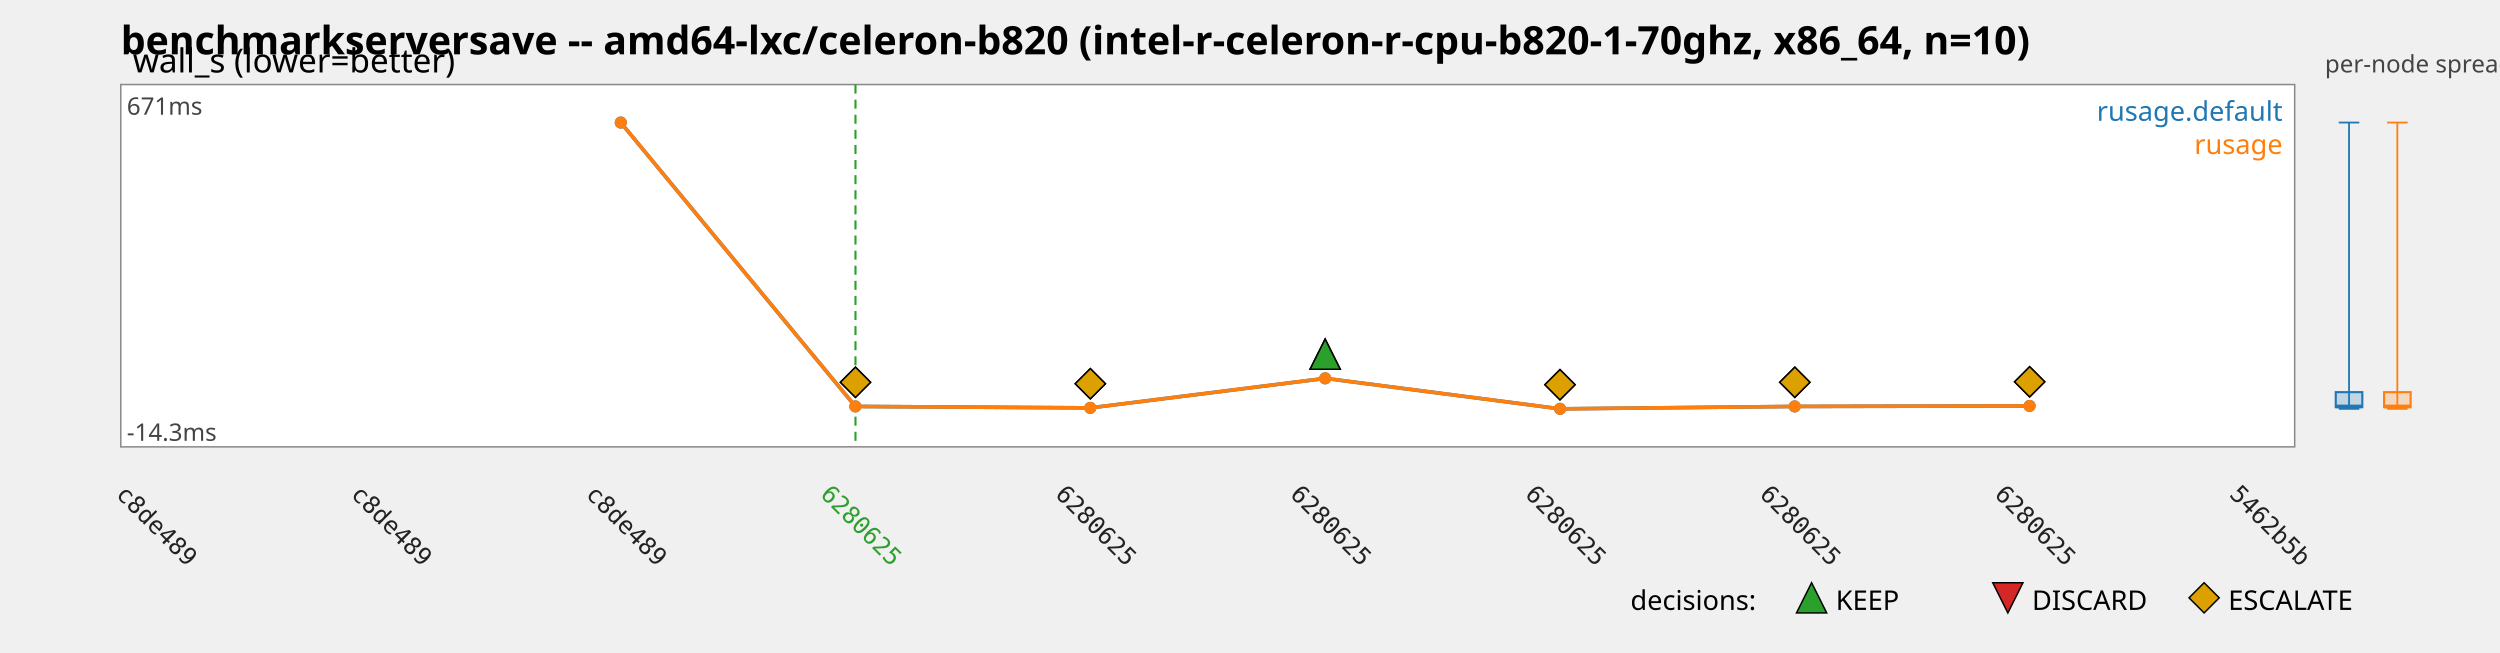
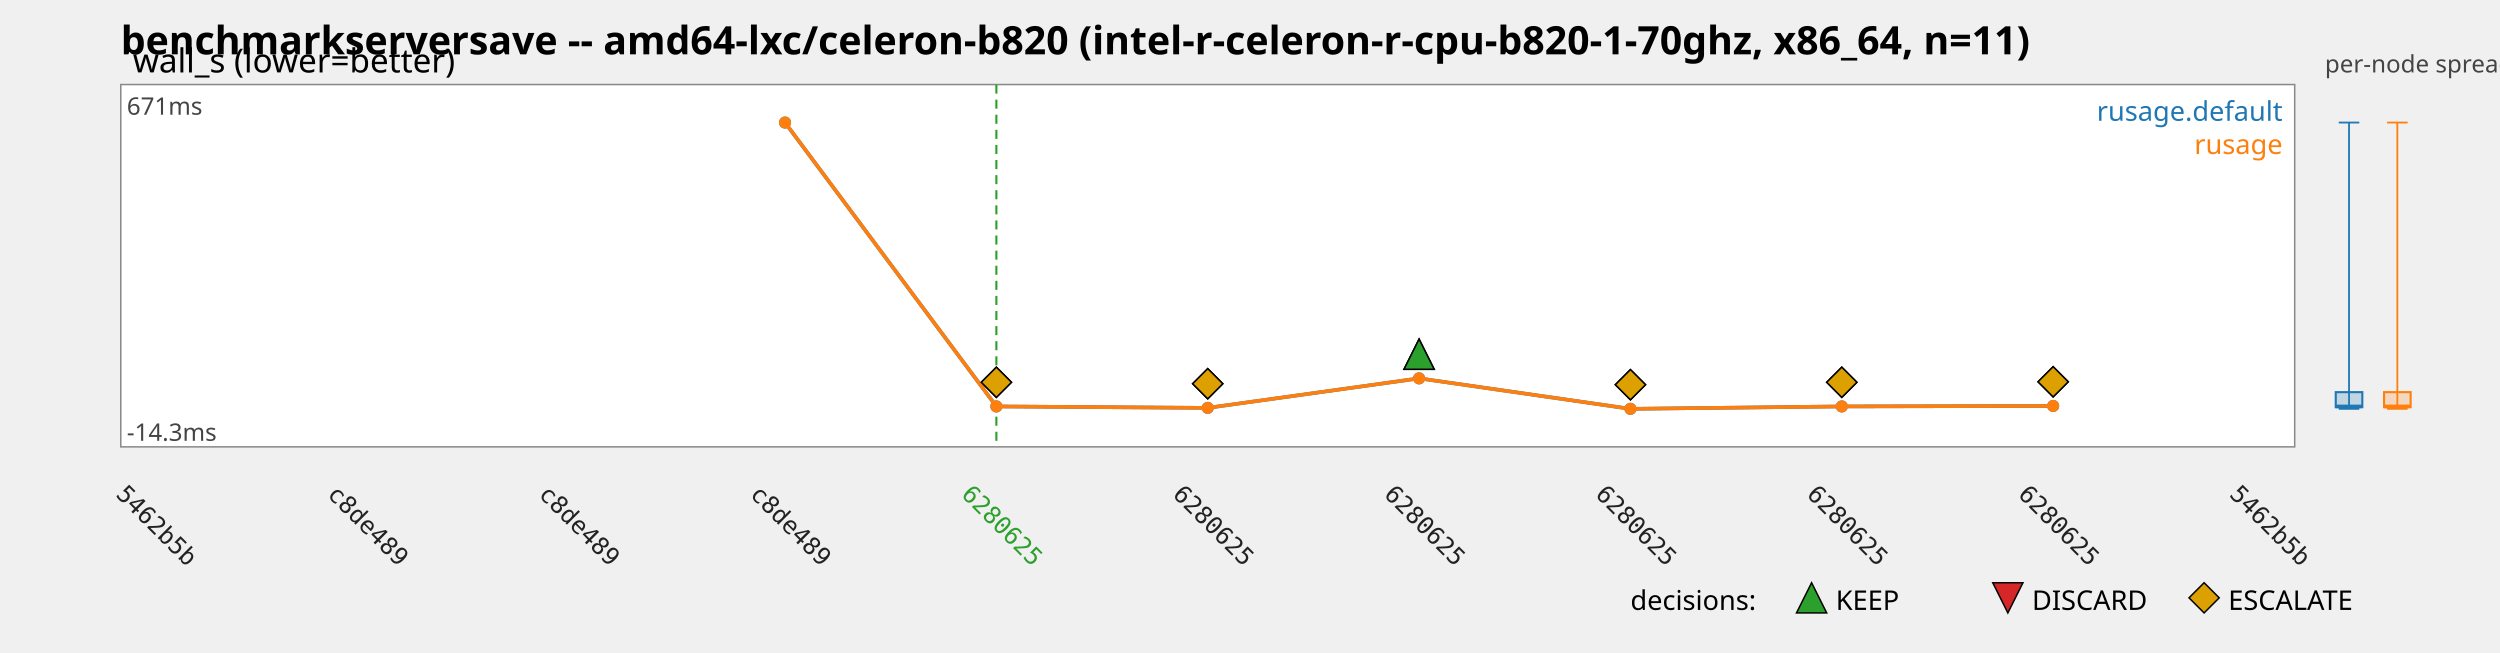
<svg xmlns="http://www.w3.org/2000/svg" version="1.1" width="828" height="216" viewBox="0 0 828 216">
-   <text x="40" y="18" font-size="13" font-family="sans-serif" font-weight="bold">benchmarkserversave -- amd64-lxc/celeron-b820 (intel-r-celeron-r-cpu-b820-1-70ghz, x86_64, n=10)</text>
+   <text x="40" y="18" font-size="13" font-family="sans-serif" font-weight="bold">benchmarkserversave -- amd64-lxc/celeron-b820 (intel-r-celeron-r-cpu-b820-1-70ghz, x86_64, n=11)</text>
  <g transform="translate(40,28)">
    <rect x="0" y="0" width="720" height="120" fill="white" stroke="#888" stroke-width="0.5" />
    <text x="4" y="-4" font-size="11" font-family="sans-serif">wall_s (lower=better)</text>
    <text x="2" y="10" font-size="8" fill="#444" font-family="sans-serif">671ms</text>
    <text x="2" y="118" font-size="8" fill="#444" font-family="sans-serif">-14.3ms</text>
-     <line x1="243.333" y1="0" x2="243.333" y2="120" stroke="#2ca02c" stroke-width="0.7" stroke-dasharray="3,2" />
-     <polyline points="165.6,12.59 243.3,106.61 321.1,107.09 398.9,97.31 476.7,107.41 554.4,106.61 632.2,106.45" fill="none" stroke="#1f77b4" stroke-width="1.2" />
-     <circle cx="165.6" cy="12.59" r="2" fill="#1f77b4" />
-     <circle cx="243.3" cy="106.61" r="2" fill="#1f77b4" />
-     <polygon points="243.333,93.612 248.333,98.612 243.333,103.612 238.333,98.612" fill="#dca100" stroke="black" stroke-width="0.5" />
-     <circle cx="321.1" cy="107.09" r="2" fill="#1f77b4" />
-     <polygon points="321.111,94.093 326.111,99.093 321.111,104.093 316.111,99.093" fill="#dca100" stroke="black" stroke-width="0.5" />
-     <circle cx="398.9" cy="97.31" r="2" fill="#1f77b4" />
-     <polygon points="398.889,84.305 393.889,94.305 403.889,94.305" fill="#2ca02c" stroke="black" stroke-width="0.5" />
-     <circle cx="476.7" cy="107.41" r="2" fill="#1f77b4" />
-     <polygon points="476.667,94.414 481.667,99.414 476.667,104.414 471.667,99.414" fill="#dca100" stroke="black" stroke-width="0.5" />
-     <circle cx="554.4" cy="106.61" r="2" fill="#1f77b4" />
-     <polygon points="554.444,93.612 559.444,98.612 554.444,103.612 549.444,98.612" fill="#dca100" stroke="black" stroke-width="0.5" />
-     <circle cx="632.2" cy="106.45" r="2" fill="#1f77b4" />
-     <polygon points="632.222,93.451 637.222,98.451 632.222,103.451 627.222,98.451" fill="#dca100" stroke="black" stroke-width="0.5" />
+     <line x1="290.0" y1="0" x2="290.0" y2="120" stroke="#2ca02c" stroke-width="0.7" stroke-dasharray="3,2" />
+     <polyline points="220.0,12.59 290.0,106.61 360.0,107.09 430.0,97.31 500.0,107.41 570.0,106.61 640.0,106.45" fill="none" stroke="#1f77b4" stroke-width="1.2" />
+     <circle cx="220.0" cy="12.59" r="2" fill="#1f77b4" />
+     <circle cx="290.0" cy="106.61" r="2" fill="#1f77b4" />
+     <polygon points="290,93.61 295,98.61 290,103.61 285,98.61" fill="#dca100" stroke="black" stroke-width="0.5" />
+     <circle cx="360.0" cy="107.09" r="2" fill="#1f77b4" />
+     <polygon points="360,94.09 365,99.09 360,104.09 355,99.09" fill="#dca100" stroke="black" stroke-width="0.5" />
+     <circle cx="430.0" cy="97.31" r="2" fill="#1f77b4" />
+     <polygon points="430,84.31 425,94.31 435,94.31" fill="#2ca02c" stroke="black" stroke-width="0.5" />
+     <circle cx="500.0" cy="107.41" r="2" fill="#1f77b4" />
+     <polygon points="500,94.41 505,99.41 500,104.41 495,99.41" fill="#dca100" stroke="black" stroke-width="0.5" />
+     <circle cx="570.0" cy="106.61" r="2" fill="#1f77b4" />
+     <polygon points="570,93.61 575,98.61 570,103.61 565,98.61" fill="#dca100" stroke="black" stroke-width="0.5" />
+     <circle cx="640.0" cy="106.45" r="2" fill="#1f77b4" />
+     <polygon points="640,93.45 645,98.45 640,103.45 635,98.45" fill="#dca100" stroke="black" stroke-width="0.5" />
    <text x="716" y="12" font-size="9" text-anchor="end" fill="#1f77b4" font-family="sans-serif">rusage.default</text>
-     <polyline points="165.6,12.59 243.3,106.61 321.1,107.09 398.9,97.31 476.7,107.41 554.4,106.61 632.2,106.45" fill="none" stroke="#ff7f0e" stroke-width="1.2" />
-     <circle cx="165.6" cy="12.59" r="2" fill="#ff7f0e" />
-     <circle cx="243.3" cy="106.61" r="2" fill="#ff7f0e" />
-     <polygon points="243.333,93.612 248.333,98.612 243.333,103.612 238.333,98.612" fill="#dca100" stroke="black" stroke-width="0.5" />
-     <circle cx="321.1" cy="107.09" r="2" fill="#ff7f0e" />
-     <polygon points="321.111,94.093 326.111,99.093 321.111,104.093 316.111,99.093" fill="#dca100" stroke="black" stroke-width="0.5" />
-     <circle cx="398.9" cy="97.31" r="2" fill="#ff7f0e" />
-     <polygon points="398.889,84.305 393.889,94.305 403.889,94.305" fill="#2ca02c" stroke="black" stroke-width="0.5" />
-     <circle cx="476.7" cy="107.41" r="2" fill="#ff7f0e" />
-     <polygon points="476.667,94.414 481.667,99.414 476.667,104.414 471.667,99.414" fill="#dca100" stroke="black" stroke-width="0.5" />
-     <circle cx="554.4" cy="106.61" r="2" fill="#ff7f0e" />
-     <polygon points="554.444,93.612 559.444,98.612 554.444,103.612 549.444,98.612" fill="#dca100" stroke="black" stroke-width="0.5" />
-     <circle cx="632.2" cy="106.45" r="2" fill="#ff7f0e" />
-     <polygon points="632.222,93.451 637.222,98.451 632.222,103.451 627.222,98.451" fill="#dca100" stroke="black" stroke-width="0.5" />
+     <polyline points="220.0,12.59 290.0,106.61 360.0,107.09 430.0,97.31 500.0,107.41 570.0,106.61 640.0,106.45" fill="none" stroke="#ff7f0e" stroke-width="1.2" />
+     <circle cx="220.0" cy="12.59" r="2" fill="#ff7f0e" />
+     <circle cx="290.0" cy="106.61" r="2" fill="#ff7f0e" />
+     <polygon points="290,93.61 295,98.61 290,103.61 285,98.61" fill="#dca100" stroke="black" stroke-width="0.5" />
+     <circle cx="360.0" cy="107.09" r="2" fill="#ff7f0e" />
+     <polygon points="360,94.09 365,99.09 360,104.09 355,99.09" fill="#dca100" stroke="black" stroke-width="0.5" />
+     <circle cx="430.0" cy="97.31" r="2" fill="#ff7f0e" />
+     <polygon points="430,84.31 425,94.31 435,94.31" fill="#2ca02c" stroke="black" stroke-width="0.5" />
+     <circle cx="500.0" cy="107.41" r="2" fill="#ff7f0e" />
+     <polygon points="500,94.41 505,99.41 500,104.41 495,99.41" fill="#dca100" stroke="black" stroke-width="0.5" />
+     <circle cx="570.0" cy="106.61" r="2" fill="#ff7f0e" />
+     <polygon points="570,93.61 575,98.61 570,103.61 565,98.61" fill="#dca100" stroke="black" stroke-width="0.5" />
+     <circle cx="640.0" cy="106.45" r="2" fill="#ff7f0e" />
+     <polygon points="640,93.45 645,98.45 640,103.45 635,98.45" fill="#dca100" stroke="black" stroke-width="0.5" />
    <text x="716" y="23" font-size="9" text-anchor="end" fill="#ff7f0e" font-family="sans-serif">rusage</text>
    <text x="730" y="-4" font-size="8" fill="#444" font-family="sans-serif">per-node spread</text>
    <line x1="738.0" y1="12.59" x2="738.0" y2="107.41" stroke="#1f77b4" stroke-width="0.6" />
    <line x1="734.6" y1="107.41" x2="741.4" y2="107.41" stroke="#1f77b4" stroke-width="0.6" />
    <line x1="734.6" y1="12.59" x2="741.4" y2="12.59" stroke="#1f77b4" stroke-width="0.6" />
    <rect x="733.6" y="101.88" width="8.8" height="4.97" fill="#1f77b4" fill-opacity="0.22" stroke="#1f77b4" stroke-width="0.7" />
    <line x1="733.6" y1="106.61" x2="742.4" y2="106.61" stroke="#1f77b4" stroke-width="1.2" />
    <line x1="754.0" y1="12.59" x2="754.0" y2="107.41" stroke="#ff7f0e" stroke-width="0.6" />
    <line x1="750.6" y1="107.41" x2="757.4" y2="107.41" stroke="#ff7f0e" stroke-width="0.6" />
    <line x1="750.6" y1="12.59" x2="757.4" y2="12.59" stroke="#ff7f0e" stroke-width="0.6" />
    <rect x="749.6" y="101.88" width="8.8" height="4.97" fill="#ff7f0e" fill-opacity="0.22" stroke="#ff7f0e" stroke-width="0.7" />
    <line x1="749.6" y1="106.61" x2="758.4" y2="106.61" stroke="#ff7f0e" stroke-width="1.2" />
  </g>
  <g transform="translate(40,166)">
-     <text x="10.0" y="10" font-size="8" fill="#222" text-anchor="middle" font-family="monospace" transform="rotate(45 10.0 10)">c8de489</text>
-     <text x="87.8" y="10" font-size="8" fill="#222" text-anchor="middle" font-family="monospace" transform="rotate(45 87.8 10)">c8de489</text>
-     <text x="165.6" y="10" font-size="8" fill="#222" text-anchor="middle" font-family="monospace" transform="rotate(45 165.6 10)">c8de489</text>
-     <text x="243.3" y="10" font-size="8" fill="#2ca02c" text-anchor="middle" font-family="monospace" transform="rotate(45 243.3 10)">6280625</text>
-     <text x="321.1" y="10" font-size="8" fill="#222" text-anchor="middle" font-family="monospace" transform="rotate(45 321.1 10)">6280625</text>
-     <text x="398.9" y="10" font-size="8" fill="#222" text-anchor="middle" font-family="monospace" transform="rotate(45 398.9 10)">6280625</text>
-     <text x="476.7" y="10" font-size="8" fill="#222" text-anchor="middle" font-family="monospace" transform="rotate(45 476.7 10)">6280625</text>
-     <text x="554.4" y="10" font-size="8" fill="#222" text-anchor="middle" font-family="monospace" transform="rotate(45 554.4 10)">6280625</text>
-     <text x="632.2" y="10" font-size="8" fill="#222" text-anchor="middle" font-family="monospace" transform="rotate(45 632.2 10)">6280625</text>
+     <text x="10.0" y="10" font-size="8" fill="#222" text-anchor="middle" font-family="monospace" transform="rotate(45 10.0 10)">5462b5b</text>
+     <text x="80.0" y="10" font-size="8" fill="#222" text-anchor="middle" font-family="monospace" transform="rotate(45 80.0 10)">c8de489</text>
+     <text x="150.0" y="10" font-size="8" fill="#222" text-anchor="middle" font-family="monospace" transform="rotate(45 150.0 10)">c8de489</text>
+     <text x="220.0" y="10" font-size="8" fill="#222" text-anchor="middle" font-family="monospace" transform="rotate(45 220.0 10)">c8de489</text>
+     <text x="290.0" y="10" font-size="8" fill="#2ca02c" text-anchor="middle" font-family="monospace" transform="rotate(45 290.0 10)">6280625</text>
+     <text x="360.0" y="10" font-size="8" fill="#222" text-anchor="middle" font-family="monospace" transform="rotate(45 360.0 10)">6280625</text>
+     <text x="430.0" y="10" font-size="8" fill="#222" text-anchor="middle" font-family="monospace" transform="rotate(45 430.0 10)">6280625</text>
+     <text x="500.0" y="10" font-size="8" fill="#222" text-anchor="middle" font-family="monospace" transform="rotate(45 500.0 10)">6280625</text>
+     <text x="570.0" y="10" font-size="8" fill="#222" text-anchor="middle" font-family="monospace" transform="rotate(45 570.0 10)">6280625</text>
+     <text x="640.0" y="10" font-size="8" fill="#222" text-anchor="middle" font-family="monospace" transform="rotate(45 640.0 10)">6280625</text>
    <text x="710.0" y="10" font-size="8" fill="#222" text-anchor="middle" font-family="monospace" transform="rotate(45 710.0 10)">5462b5b</text>
  </g>
  <g transform="translate(540,202)">
    <text x="0" y="0" font-size="9" font-family="sans-serif">decisions:</text>
    <polygon points="60,-9 55,1 65,1" fill="#2ca02c" stroke="black" stroke-width="0.5" />
    <text x="68" y="0" font-size="9" font-family="sans-serif">KEEP</text>
    <polygon points="125,1 120,-9 130,-9" fill="#d62728" stroke="black" stroke-width="0.5" />
    <text x="133" y="0" font-size="9" font-family="sans-serif">DISCARD</text>
    <polygon points="190,-9 195,-4 190,1 185,-4" fill="#dca100" stroke="black" stroke-width="0.5" />
    <text x="198" y="0" font-size="9" font-family="sans-serif">ESCALATE</text>
  </g>
</svg>
